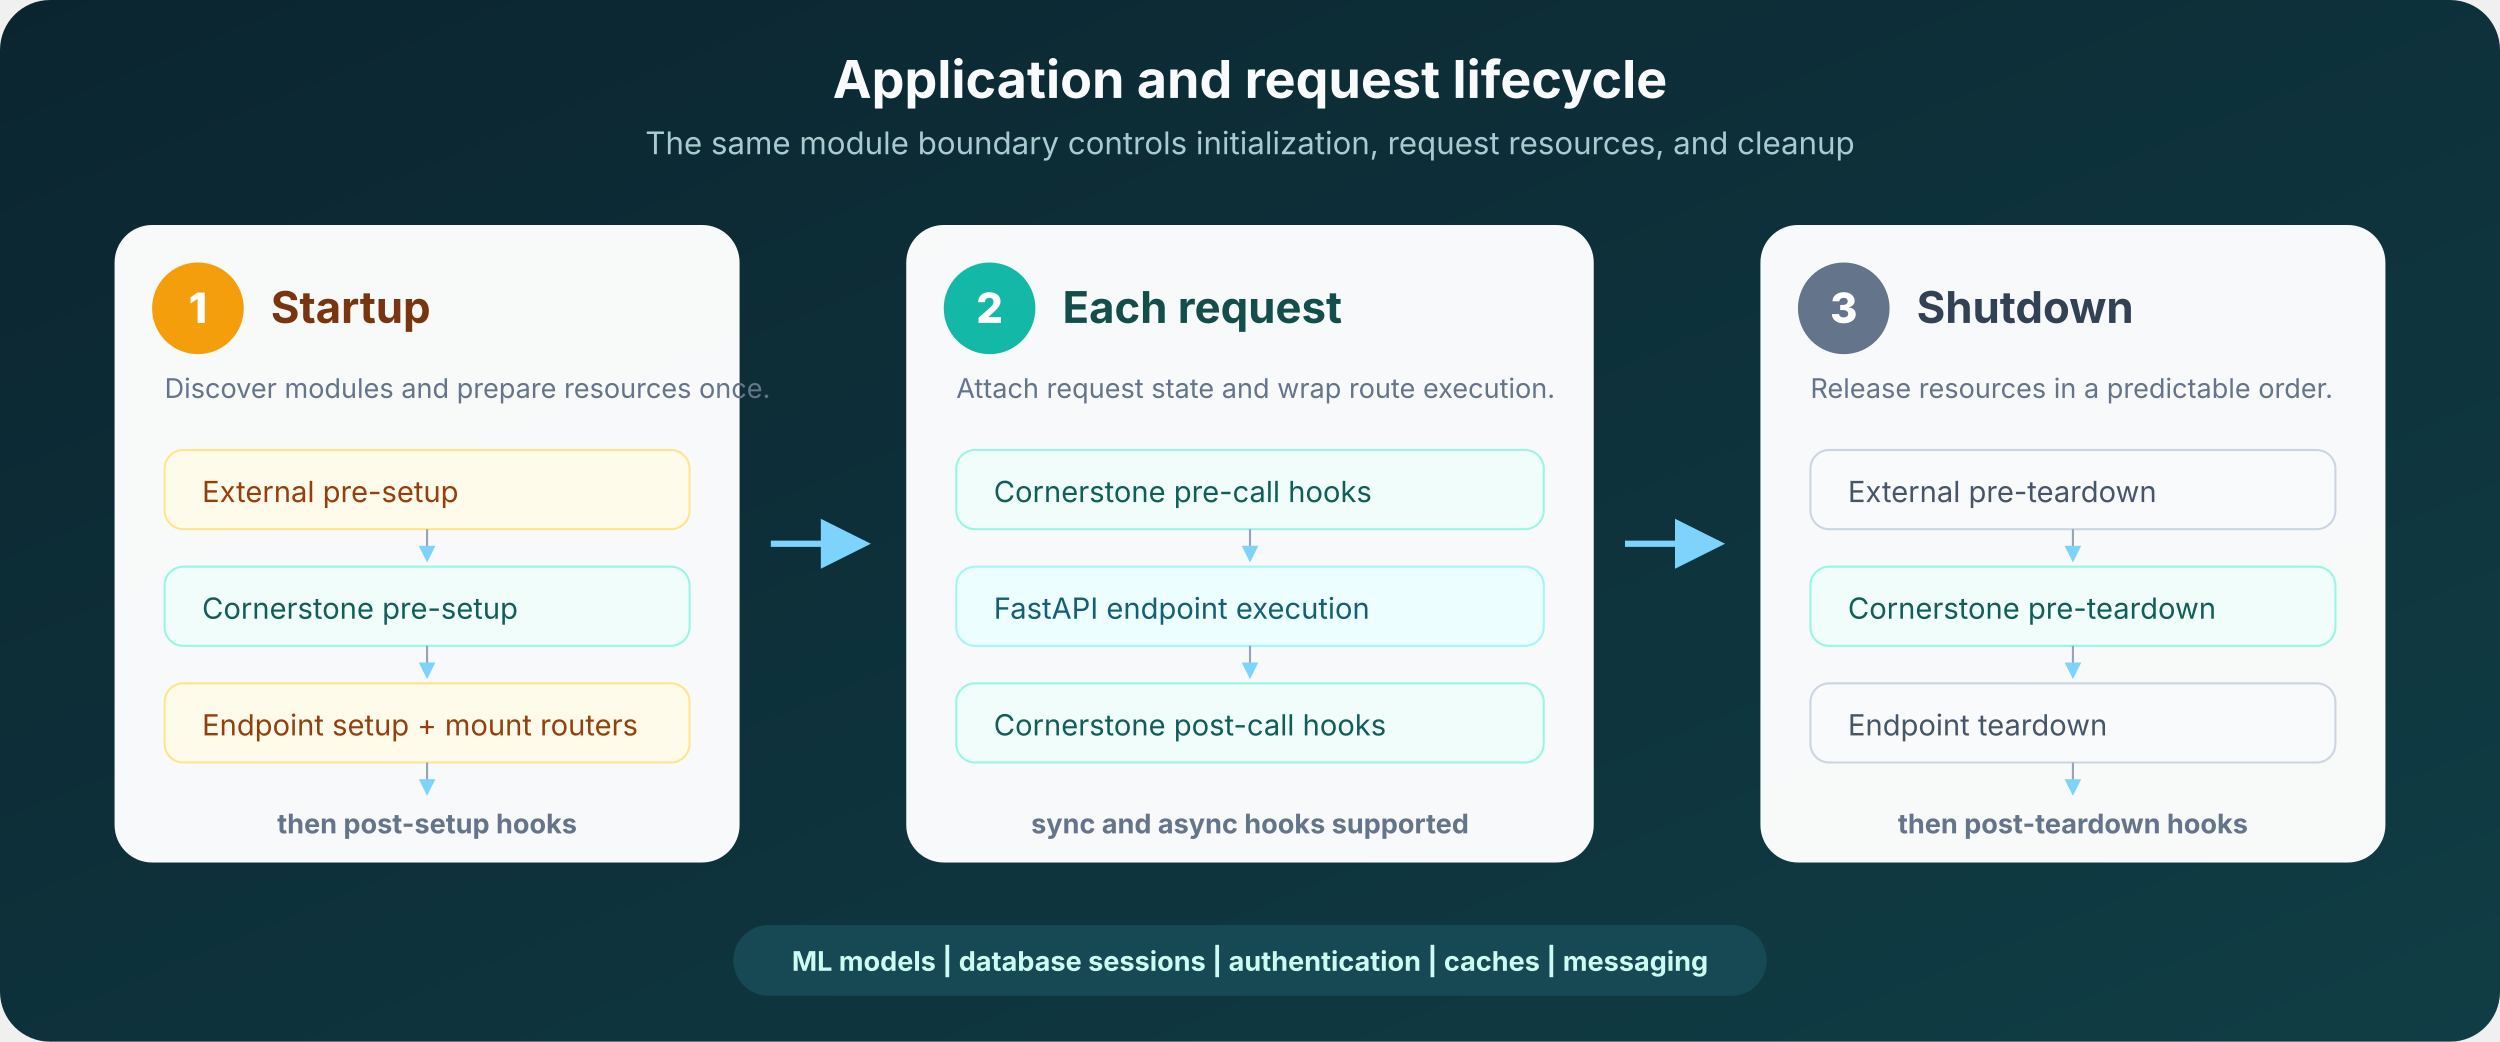
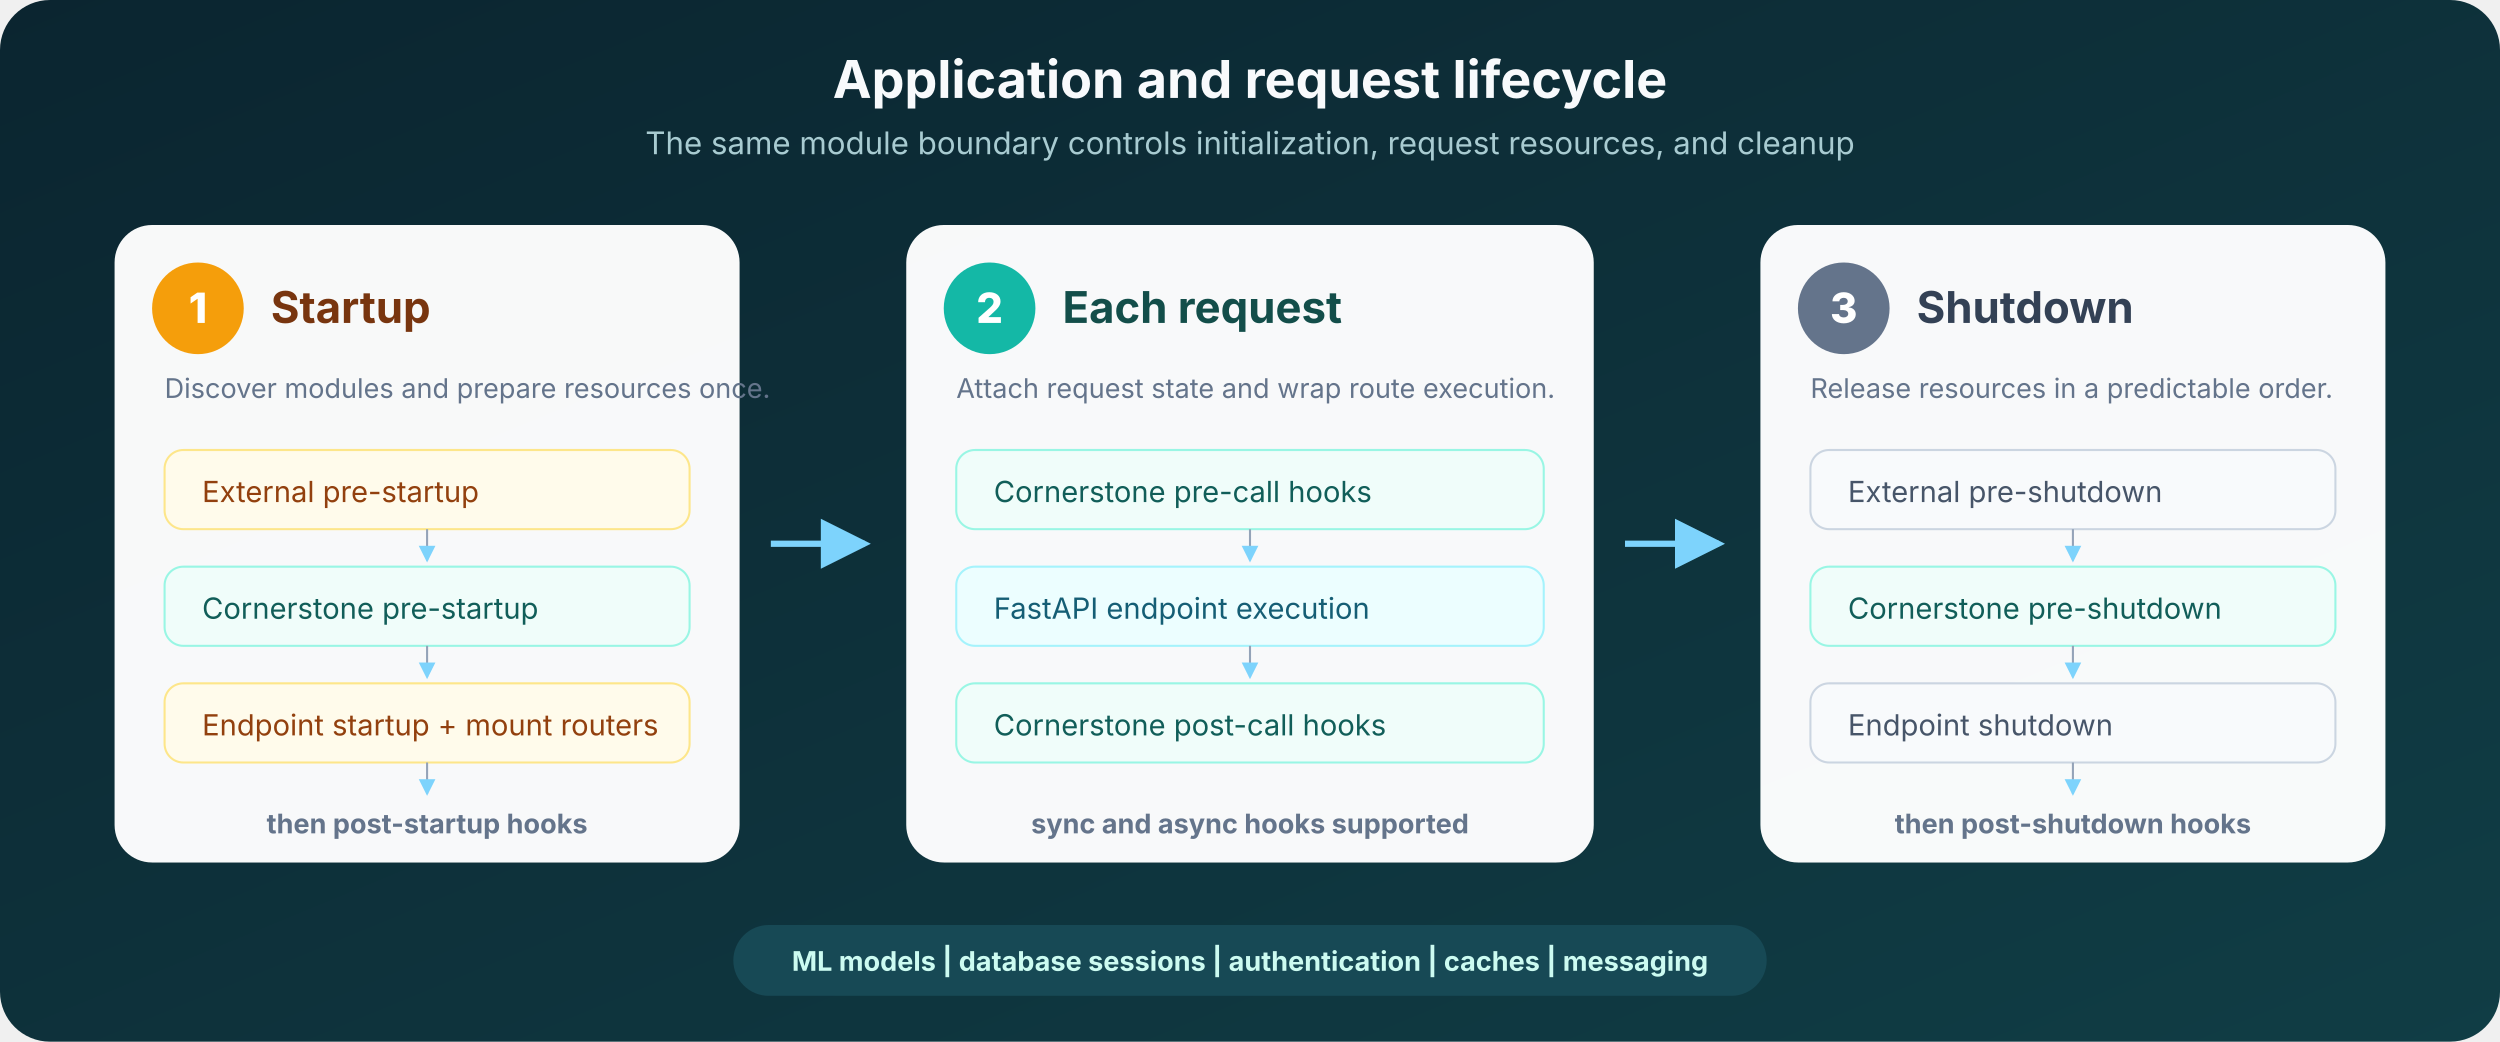
<svg xmlns="http://www.w3.org/2000/svg" width="1200" height="500" viewBox="0 0 1200 500" role="img" aria-labelledby="title desc">
  <defs>
    <linearGradient id="bg" x1="0" y1="0" x2="1" y2="1">
      <stop offset="0" stop-color="#0b2530" />
      <stop offset="1" stop-color="#103d45" />
    </linearGradient>
    <marker id="arrow" markerWidth="8" markerHeight="8" refX="7" refY="4" orient="auto">
      <path d="M0 0 8 4 0 8Z" fill="#7dd3fc" />
    </marker>
  </defs>
  <rect width="1200" height="500" rx="24" fill="url(#bg)" />
  <text x="600" y="47" text-anchor="middle" font-family="Inter,Segoe UI,sans-serif" font-size="25" font-weight="750" fill="#f8fafc">Application and request lifecycle</text>
  <text x="600" y="74" text-anchor="middle" font-family="Inter,Segoe UI,sans-serif" font-size="15" fill="#a8cbd1">The same module boundary controls initialization, request resources, and cleanup</text>
  <g transform="translate(55 108)">
    <rect width="300" height="306" rx="18" fill="#fff" opacity=".97" />
    <circle cx="40" cy="40" r="22" fill="#f59e0b" />
    <text x="40" y="47" text-anchor="middle" font-family="Inter,Segoe UI,sans-serif" font-size="20" font-weight="800" fill="#fff">1</text>
    <text x="75" y="47" font-family="Inter,Segoe UI,sans-serif" font-size="21" font-weight="750" fill="#78350f">Startup</text>
    <text x="24" y="83" font-family="Inter,Segoe UI,sans-serif" font-size="13" fill="#64748b">Discover modules and prepare resources once.</text>
    <g font-family="Inter,Segoe UI,sans-serif" font-size="14">
      <rect x="24" y="108" width="252" height="38" rx="9" fill="#fffbeb" stroke="#fde68a" />
-       <text x="42" y="133" fill="#92400e">External pre-setup</text>
+       <text x="42" y="133" fill="#92400e">External pre-startup</text>
      <path d="M150 146v15" stroke="#94a3b8" marker-end="url(#arrow)" />
      <rect x="24" y="164" width="252" height="38" rx="9" fill="#f0fdfa" stroke="#99f6e4" />
-       <text x="42" y="189" fill="#115e59">Cornerstone pre-setup</text>
+       <text x="42" y="189" fill="#115e59">Cornerstone pre-startup</text>
      <path d="M150 202v15" stroke="#94a3b8" marker-end="url(#arrow)" />
      <rect x="24" y="220" width="252" height="38" rx="9" fill="#fffbeb" stroke="#fde68a" />
-       <text x="42" y="245" fill="#92400e">Endpoint setup + mount routers</text>
+       <text x="42" y="245" fill="#92400e">Endpoint startup + mount routers</text>
      <path d="M150 258v15" stroke="#94a3b8" marker-end="url(#arrow)" />
-       <text x="150" y="292" text-anchor="middle" font-size="13" font-weight="700" fill="#64748b">then post-setup hooks</text>
+       <text x="150" y="292" text-anchor="middle" font-size="13" font-weight="700" fill="#64748b">then post-startup hooks</text>
    </g>
  </g>
  <path d="M370 261h45" stroke="#7dd3fc" stroke-width="3" marker-end="url(#arrow)" />
  <g transform="translate(435 108)">
    <rect width="330" height="306" rx="18" fill="#fff" opacity=".97" />
    <circle cx="40" cy="40" r="22" fill="#14b8a6" />
    <text x="40" y="47" text-anchor="middle" font-family="Inter,Segoe UI,sans-serif" font-size="20" font-weight="800" fill="#fff">2</text>
    <text x="75" y="47" font-family="Inter,Segoe UI,sans-serif" font-size="21" font-weight="750" fill="#134e4a">Each request</text>
    <text x="24" y="83" font-family="Inter,Segoe UI,sans-serif" font-size="13" fill="#64748b">Attach request state and wrap route execution.</text>
    <g font-family="Inter,Segoe UI,sans-serif" font-size="14">
      <rect x="24" y="108" width="282" height="38" rx="9" fill="#f0fdfa" stroke="#99f6e4" />
      <text x="42" y="133" fill="#115e59">Cornerstone pre-call hooks</text>
      <path d="M165 146v15" stroke="#94a3b8" marker-end="url(#arrow)" />
      <rect x="24" y="164" width="282" height="38" rx="9" fill="#ecfeff" stroke="#a5f3fc" />
      <text x="42" y="189" fill="#155e75">FastAPI endpoint execution</text>
      <path d="M165 202v15" stroke="#94a3b8" marker-end="url(#arrow)" />
      <rect x="24" y="220" width="282" height="38" rx="9" fill="#f0fdfa" stroke="#99f6e4" />
      <text x="42" y="245" fill="#115e59">Cornerstone post-call hooks</text>
      <text x="165" y="292" text-anchor="middle" font-size="13" font-weight="700" fill="#64748b">sync and async hooks supported</text>
    </g>
  </g>
  <path d="M780 261h45" stroke="#7dd3fc" stroke-width="3" marker-end="url(#arrow)" />
  <g transform="translate(845 108)">
    <rect width="300" height="306" rx="18" fill="#fff" opacity=".97" />
    <circle cx="40" cy="40" r="22" fill="#64748b" />
    <text x="40" y="47" text-anchor="middle" font-family="Inter,Segoe UI,sans-serif" font-size="20" font-weight="800" fill="#fff">3</text>
    <text x="75" y="47" font-family="Inter,Segoe UI,sans-serif" font-size="21" font-weight="750" fill="#334155">Shutdown</text>
    <text x="24" y="83" font-family="Inter,Segoe UI,sans-serif" font-size="13" fill="#64748b">Release resources in a predictable order.</text>
    <g font-family="Inter,Segoe UI,sans-serif" font-size="14">
      <rect x="24" y="108" width="252" height="38" rx="9" fill="#f8fafc" stroke="#cbd5e1" />
-       <text x="42" y="133" fill="#475569">External pre-teardown</text>
+       <text x="42" y="133" fill="#475569">External pre-shutdown</text>
      <path d="M150 146v15" stroke="#94a3b8" marker-end="url(#arrow)" />
      <rect x="24" y="164" width="252" height="38" rx="9" fill="#f0fdfa" stroke="#99f6e4" />
-       <text x="42" y="189" fill="#115e59">Cornerstone pre-teardown</text>
+       <text x="42" y="189" fill="#115e59">Cornerstone pre-shutdown</text>
      <path d="M150 202v15" stroke="#94a3b8" marker-end="url(#arrow)" />
      <rect x="24" y="220" width="252" height="38" rx="9" fill="#f8fafc" stroke="#cbd5e1" />
-       <text x="42" y="245" fill="#475569">Endpoint teardown</text>
+       <text x="42" y="245" fill="#475569">Endpoint shutdown</text>
      <path d="M150 258v15" stroke="#94a3b8" marker-end="url(#arrow)" />
-       <text x="150" y="292" text-anchor="middle" font-size="13" font-weight="700" fill="#64748b">then post-teardown hooks</text>
+       <text x="150" y="292" text-anchor="middle" font-size="13" font-weight="700" fill="#64748b">then post-shutdown hooks</text>
    </g>
  </g>
  <g transform="translate(352 444)">
    <rect width="496" height="34" rx="17" fill="#174955" />
    <text x="248" y="22" text-anchor="middle" font-family="Inter,Segoe UI,sans-serif" font-size="13" font-weight="650" fill="#ccfbf1">ML models | database sessions | authentication | caches | messaging</text>
  </g>
</svg>
